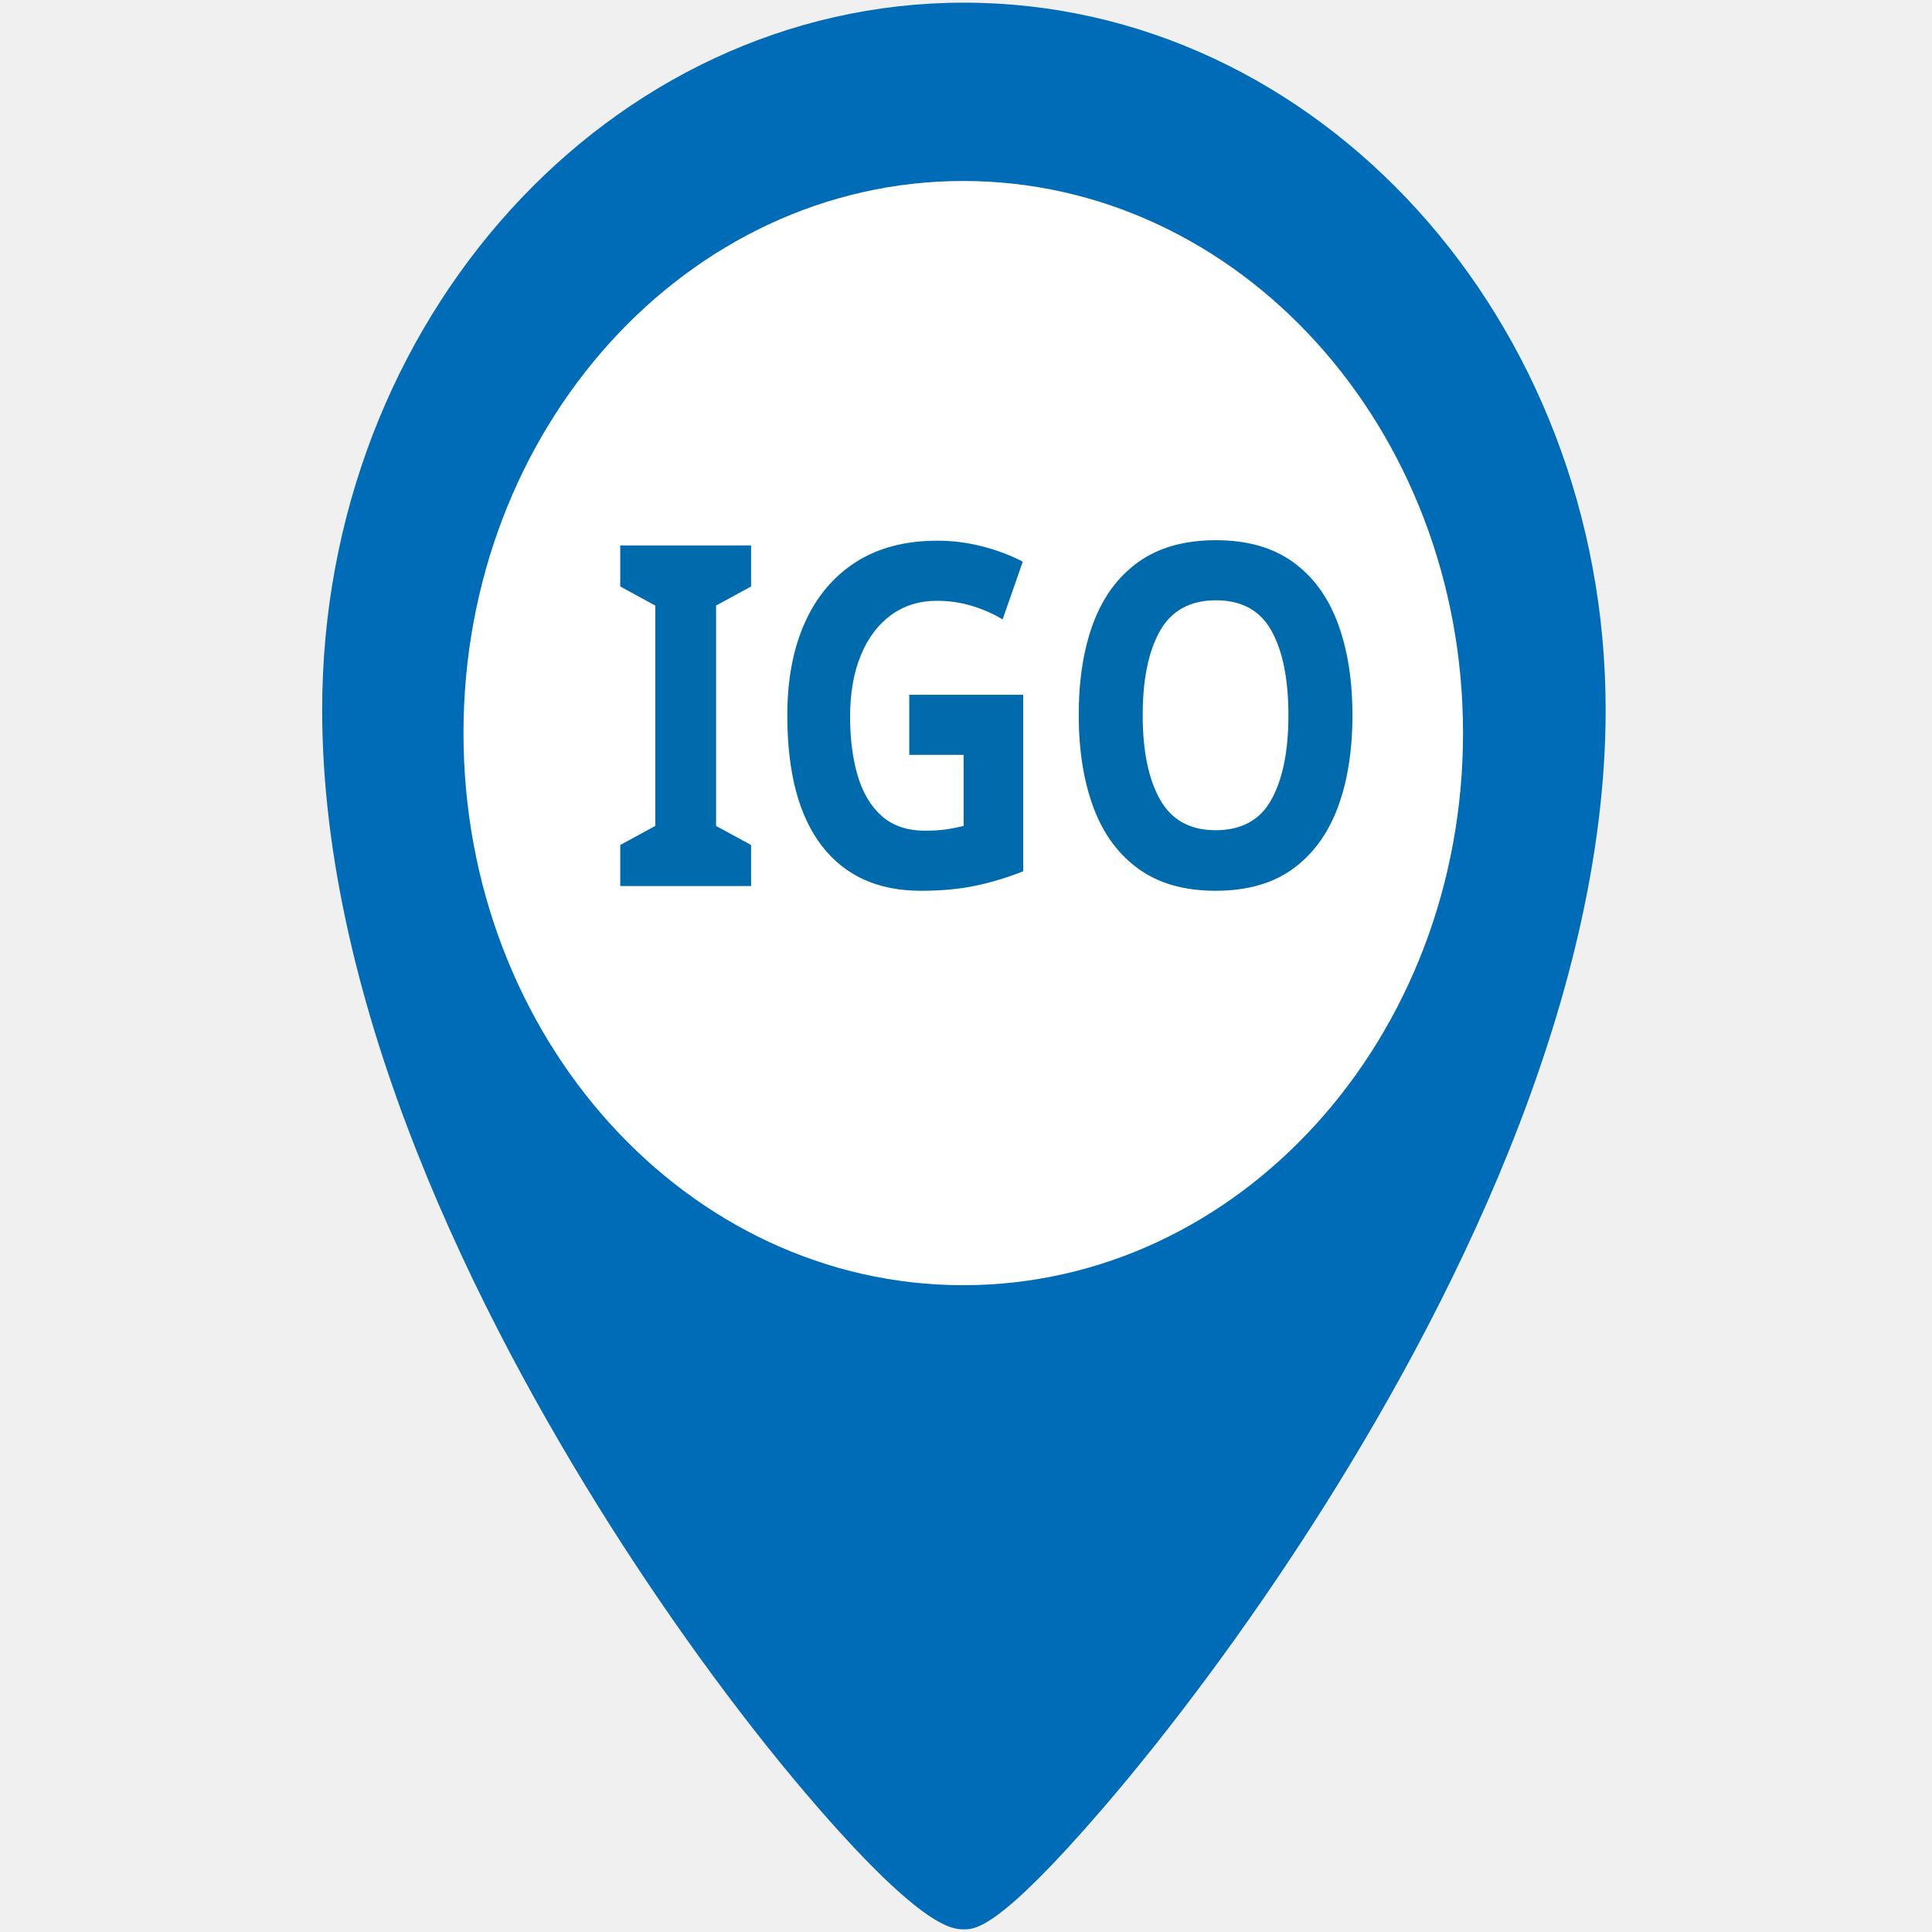
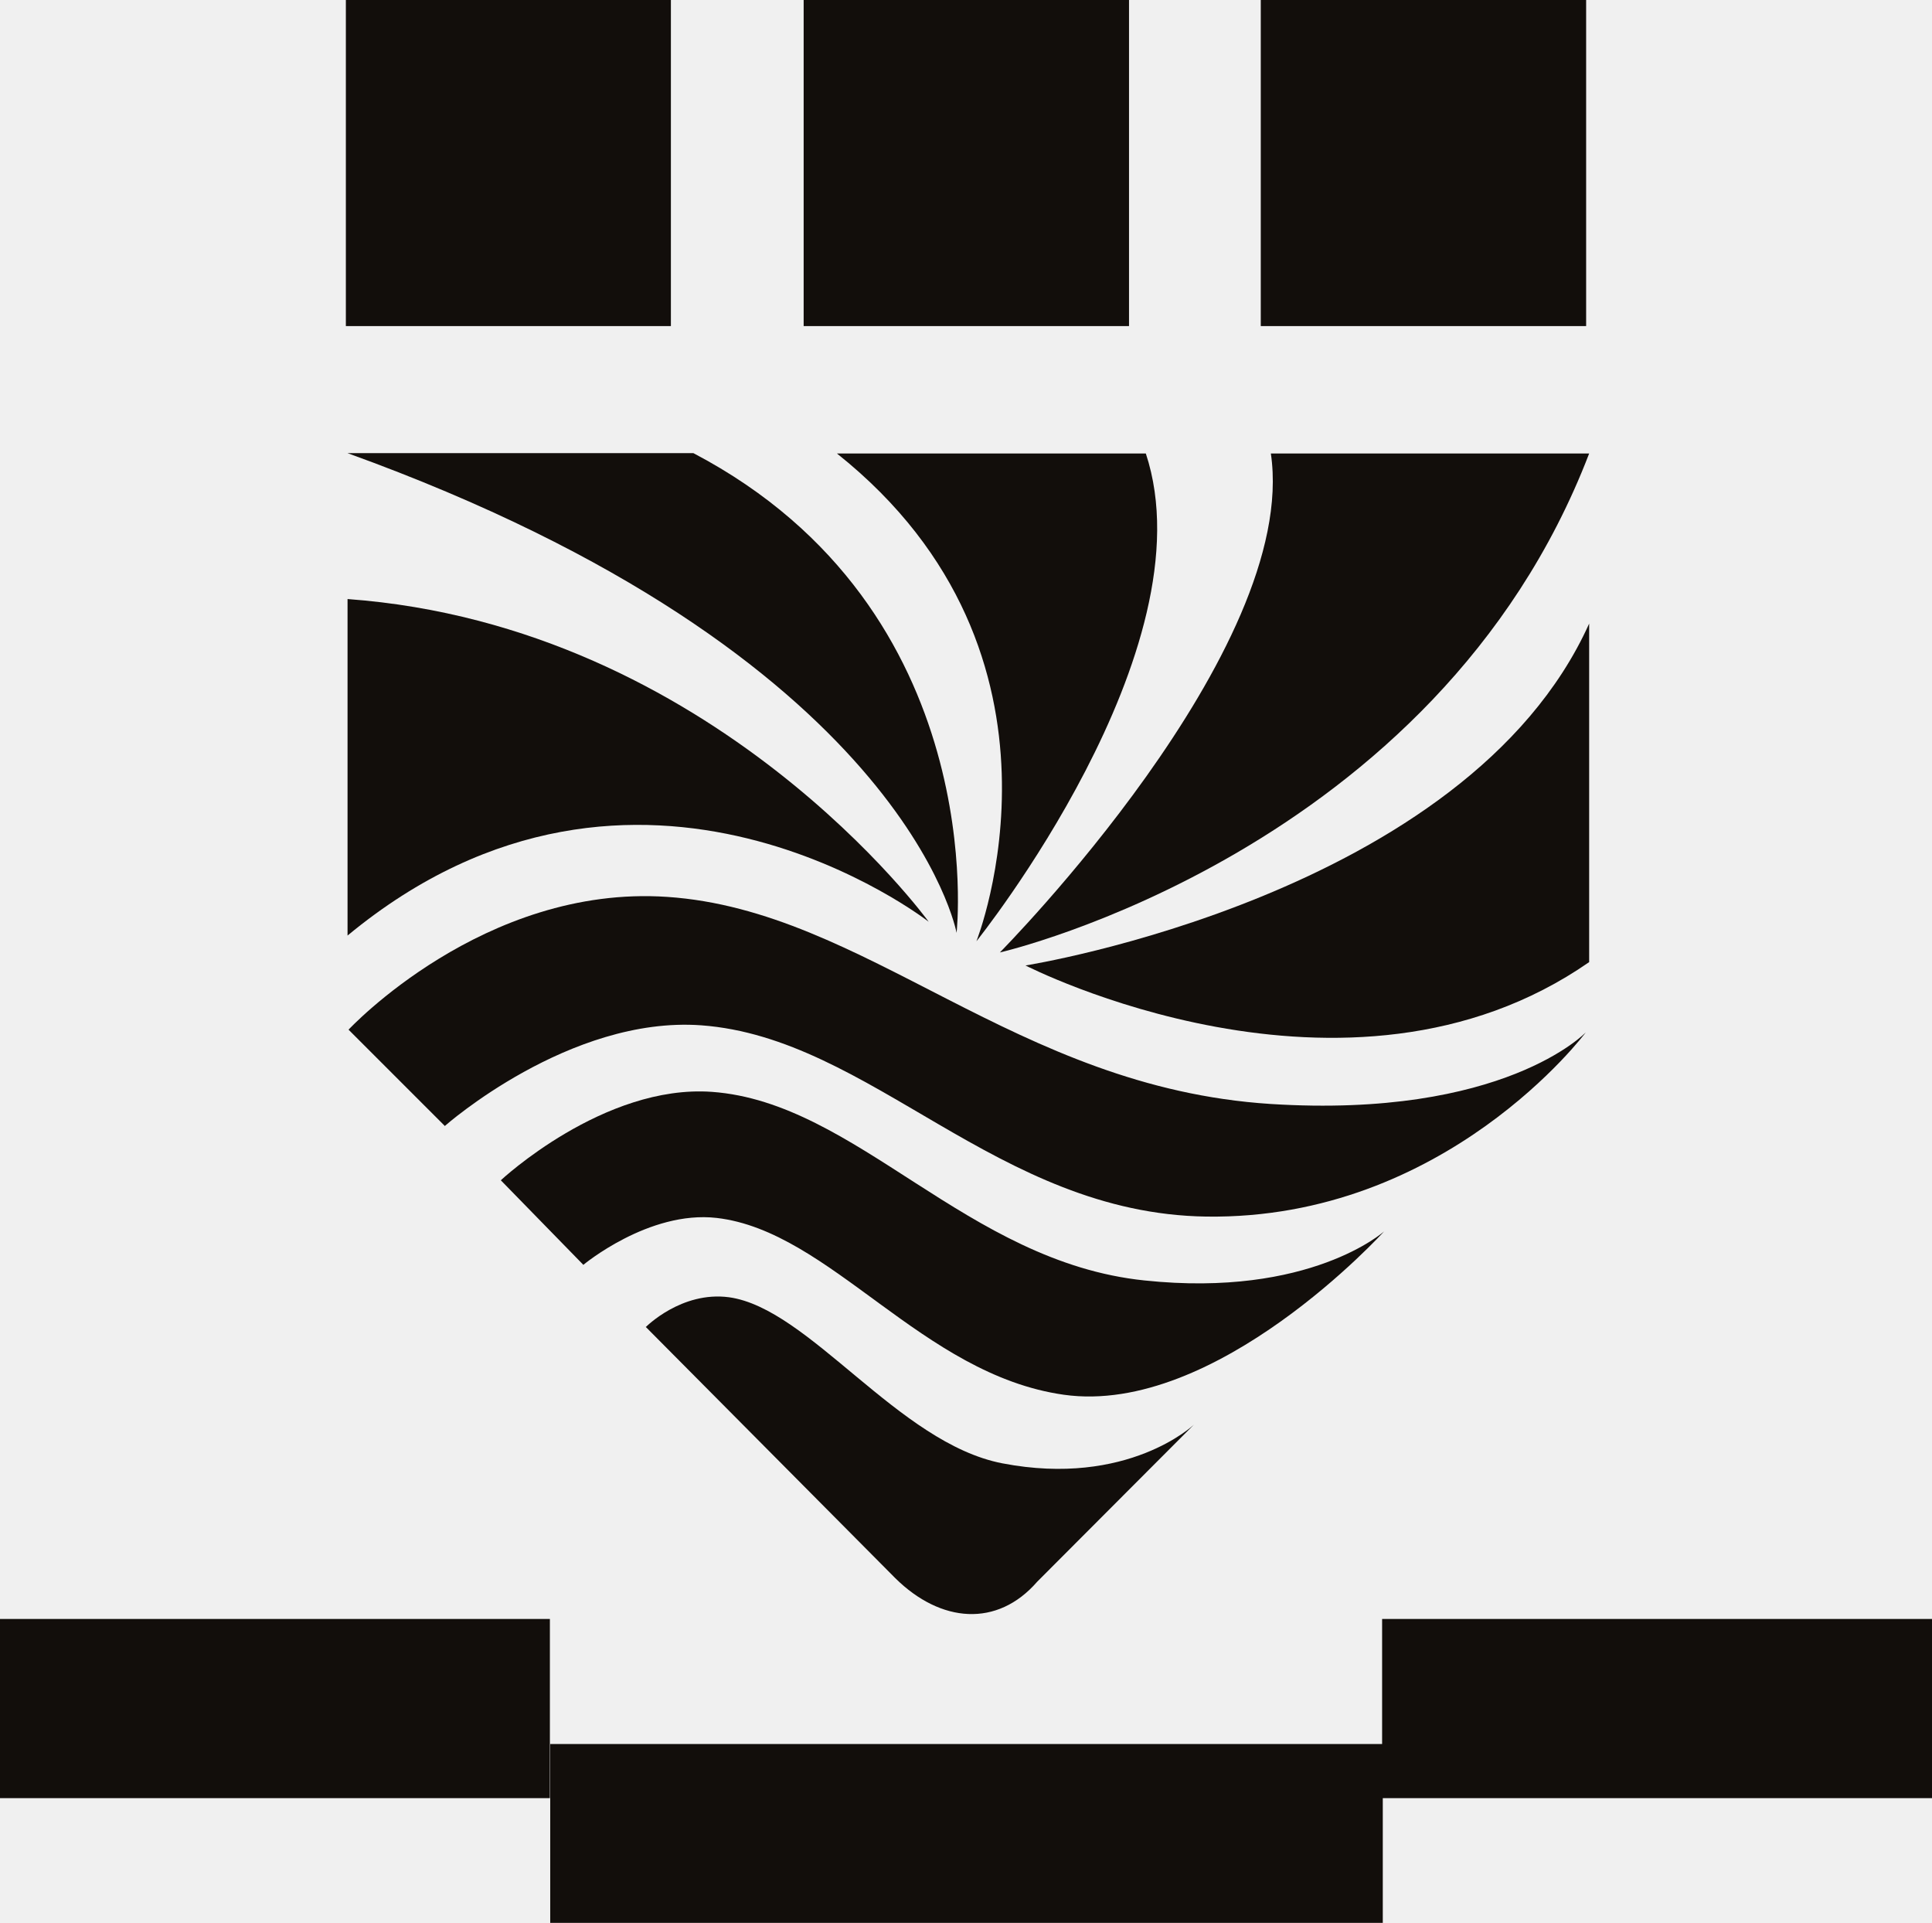
- <svg xmlns="http://www.w3.org/2000/svg" xmlns:ns1="http://www.openswatchbook.org/uri/2009/osb" width="725.614" height="725.614" viewBox="0 0 725.614 725.614" id="svg2" version="1.1">
-   <defs id="defs4">
-     <linearGradient id="linearGradient4493" ns1:paint="gradient">
-       <stop style="stop-color:#ff0000;stop-opacity:1;" offset="0" id="stop4495" />
-       <stop style="stop-color:#ff0000;stop-opacity:0;" offset="1" id="stop4497" />
-     </linearGradient>
-   </defs>
-   <g id="layer2" style="display:inline" transform="translate(-7.285074,-176.5793)" />
-   <g id="layer1" transform="translate(-7.285074,-228.9415)" style="display:inline">
-     <g id="g4137" transform="matrix(1.729353,0,0,1.905502,0.44017,199.0415)" style="fill:#006bb6;fill-opacity:1;stroke:none;stroke-opacity:1">
-       <g id="g4139" style="fill:#006bb6;fill-opacity:1;stroke:none;stroke-opacity:1">
-         <g id="g4141" style="fill:#006bb6;fill-opacity:1;stroke:none;stroke-opacity:1">
-           <g id="Layer_5_6_" style="fill:#006bb6;fill-opacity:1;stroke:none;stroke-opacity:1">
-             <g id="g4144" style="fill:#006bb6;fill-opacity:1;stroke:none;stroke-opacity:1">
-               <path d="m 213.3,16.216 c -76.851,0 -139.374,62.522 -139.374,139.372 0,58.794 33.958,119.799 62.445,160.622 14.292,20.479 30.477,40.41 45.572,56.114 22.725,23.642 28.994,23.642 31.355,23.642 2.44,0 7.521,0 30.006,-23.671 15.253,-16.058 31.473,-35.962 45.672,-56.05 29.059,-41.106 63.693,-102.347 63.693,-160.657 0.003,-76.85 -62.519,-139.372 -139.369,-139.372 z m 0,240.078 c -54.037,0 -97.841,-43.805 -97.841,-97.84 0,-54.035 43.804,-97.84 97.841,-97.84 54.036,0 97.839,43.805 97.839,97.84 0,54.035 -43.803,97.84 -97.839,97.84 z" id="path4148" style="fill:#006bb6;fill-opacity:1;stroke:none;stroke-opacity:1" />
-             </g>
-           </g>
-         </g>
-       </g>
-     </g>
-     <g id="g4150" transform="translate(29.97861,120.3692)" />
-     <g id="g4152" transform="translate(29.97861,120.3692)" />
-     <g id="g4154" transform="translate(29.97861,120.3692)" />
-     <g id="g4156" transform="translate(29.97861,120.3692)" />
-     <g id="g4158" transform="translate(29.97861,120.3692)" />
-     <g id="g4160" transform="translate(29.97861,120.3692)" />
-     <g id="g4162" transform="translate(29.97861,120.3692)" />
-     <g id="g4164" transform="translate(29.97861,120.3692)" />
-     <g id="g4166" transform="translate(29.97861,120.3692)" />
-     <g id="g4168" transform="translate(29.97861,120.3692)" />
-     <g id="g4170" transform="translate(29.97861,120.3692)" />
-     <g id="g4172" transform="translate(29.97861,120.3692)" />
-     <g id="g4174" transform="translate(29.97861,120.3692)" />
-     <g id="g4176" transform="translate(29.97861,120.3692)" />
-     <g id="g4178" transform="translate(29.97861,120.3692)" />
-     <g id="g4281" transform="matrix(22.59245,-2.18535,18.7788,15.92234,137.2486,107.6664)" />
-     <g id="g4283" transform="matrix(22.59245,-2.18535,18.7788,15.92234,137.2486,107.6664)" />
-     <g id="g4285" transform="matrix(22.59245,-2.18535,18.7788,15.92234,137.2486,107.6664)" />
-     <g id="g4287" transform="matrix(22.59245,-2.18535,18.7788,15.92234,137.2486,107.6664)" />
-     <g id="g4289" transform="matrix(22.59245,-2.18535,18.7788,15.92234,137.2486,107.6664)" />
-     <g id="g4291" transform="matrix(22.59245,-2.18535,18.7788,15.92234,137.2486,107.6664)" />
-     <g id="g4293" transform="matrix(22.59245,-2.18535,18.7788,15.92234,137.2486,107.6664)" />
-     <g id="g4295" transform="matrix(22.59245,-2.18535,18.7788,15.92234,137.2486,107.6664)" />
-     <g id="g4297" transform="matrix(22.59245,-2.18535,18.7788,15.92234,137.2486,107.6664)" />
-     <g id="g4299" transform="matrix(22.59245,-2.18535,18.7788,15.92234,137.2486,107.6664)" />
-     <g id="g4301" transform="matrix(22.59245,-2.18535,18.7788,15.92234,137.2486,107.6664)" />
-     <g id="g4303" transform="matrix(22.59245,-2.18535,18.7788,15.92234,137.2486,107.6664)" />
-     <g id="g4305" transform="matrix(22.59245,-2.18535,18.7788,15.92234,137.2486,107.6664)" />
-     <g id="g4307" transform="matrix(22.59245,-2.18535,18.7788,15.92234,137.2486,107.6664)" />
-     <g id="g4309" transform="matrix(22.59245,-2.18535,18.7788,15.92234,137.2486,107.6664)" />
-     <ellipse style="fill:#ffffff;fill-opacity:1;fill-rule:nonzero;stroke:none;stroke-width:1.824;stroke-miterlimit:3.1;stroke-dasharray:none;stroke-opacity:1" id="path4491" cx="369.063" cy="504.275" rx="187.704" ry="207.359" />
-   </g>
-   <g id="layer3" transform="translate(-7.285074,-176.5793)">
-     <text xml:space="preserve" style="font-style:normal;font-variant:normal;font-weight:bold;font-stretch:normal;line-height:0%;font-family:'Berlin Sans FB Demi';-inkscape-font-specification:'Berlin Sans FB Demi, Bold';text-align:start;letter-spacing:0px;word-spacing:0px;writing-mode:lr-tb;text-anchor:start;display:inline;fill:#006bac;fill-opacity:1;stroke:none;stroke-width:1px;stroke-linecap:butt;stroke-linejoin:miter;stroke-opacity:1" x="256.253" y="467.904" id="text5965" transform="scale(0.9186277,1.08858)">
-       <tspan id="tspan5967" x="256.253" y="467.904" style="font-size:164.563px;line-height:1.25">IGO</tspan>
-     </text>
+ <svg xmlns="http://www.w3.org/2000/svg" id="Calque_2" viewBox="0 0 57.48 57.2">
+   <g id="Calque_1-2">
+     <path d="M13.24,33.49s3.7-3.27,7.62-2.99c5.06.37,8.79,5.6,15.03,5.69,7.13.1,11.29-5.48,11.29-5.48,0,0-2.44,2.57-9.38,2.13-7.61-.49-12.02-5.76-17.95-6.16-5.46-.37-9.48,3.95-9.48,3.95l2.87,2.87Z" style="fill:#120e0b;" />
+     <path d="M17.35,37.63s1.95-1.63,3.97-1.4c3.39.39,6.1,4.66,10.33,5.26,4.54.64,9.53-4.86,9.53-4.86,0,0-2.2,1.98-7.13,1.46-5.3-.55-8.56-5.3-12.87-5.61-3.22-.23-6.28,2.63-6.28,2.63l2.45,2.51Z" style="fill:#120e0b;" />
+     <path d="M19.21,39.48s1.06-1.08,2.48-.89c2.39.33,5.03,4.34,8.13,4.94,3.74.72,5.7-1.15,5.7-1.15l-4.66,4.67c-1.19,1.37-2.87,1.23-4.22-.1l-7.43-7.48Z" style="fill:#120e0b;" />
+     <path d="M27.63,27.42s-6.37-8.8-17.29-9.6v10.01c8.66-7.16,17.29-.41,17.29-.41Z" style="fill:#120e0b;" />
+     <path d="M30.51,28.72s9.56,4.91,16.77-.1v-10.07c-3.65,8.1-16.77,10.17-16.77,10.17Z" style="fill:#120e0b;" />
+     <path d="M29.05,28s6.97-8.68,5.04-14.51h-9.19c7.54,6,4.15,14.51,4.15,14.51" style="fill:#120e0b;" />
+     <path d="M28.46,27.75s1.07-9.6-7.83-14.27h-10.29c16.61,6,18.12,14.27,18.12,14.27" style="fill:#120e0b;" />
+     <path d="M29.76,28.33s12.97-2.98,17.52-14.84h-9.47c.86,5.84-8.06,14.84-8.06,14.84" style="fill:#120e0b;" />
+     <rect x="16.37" y="51.88" width="24.77" height="5.32" style="fill:#120e0b;" />
+     <rect y="48.16" width="16.36" height="5.33" style="fill:#120e0b;" />
+     <rect x="41.12" y="48.16" width="16.36" height="5.33" style="fill:#120e0b;" />
+     <rect x="37.51" width="9.68" height="9.7" style="fill:#120e0b;" />
+     <rect x="10.29" width="9.67" height="9.7" style="fill:#120e0b;" />
+     <rect x="23.91" width="9.68" height="9.7" style="fill:#120e0b;" />
  </g>
</svg>
